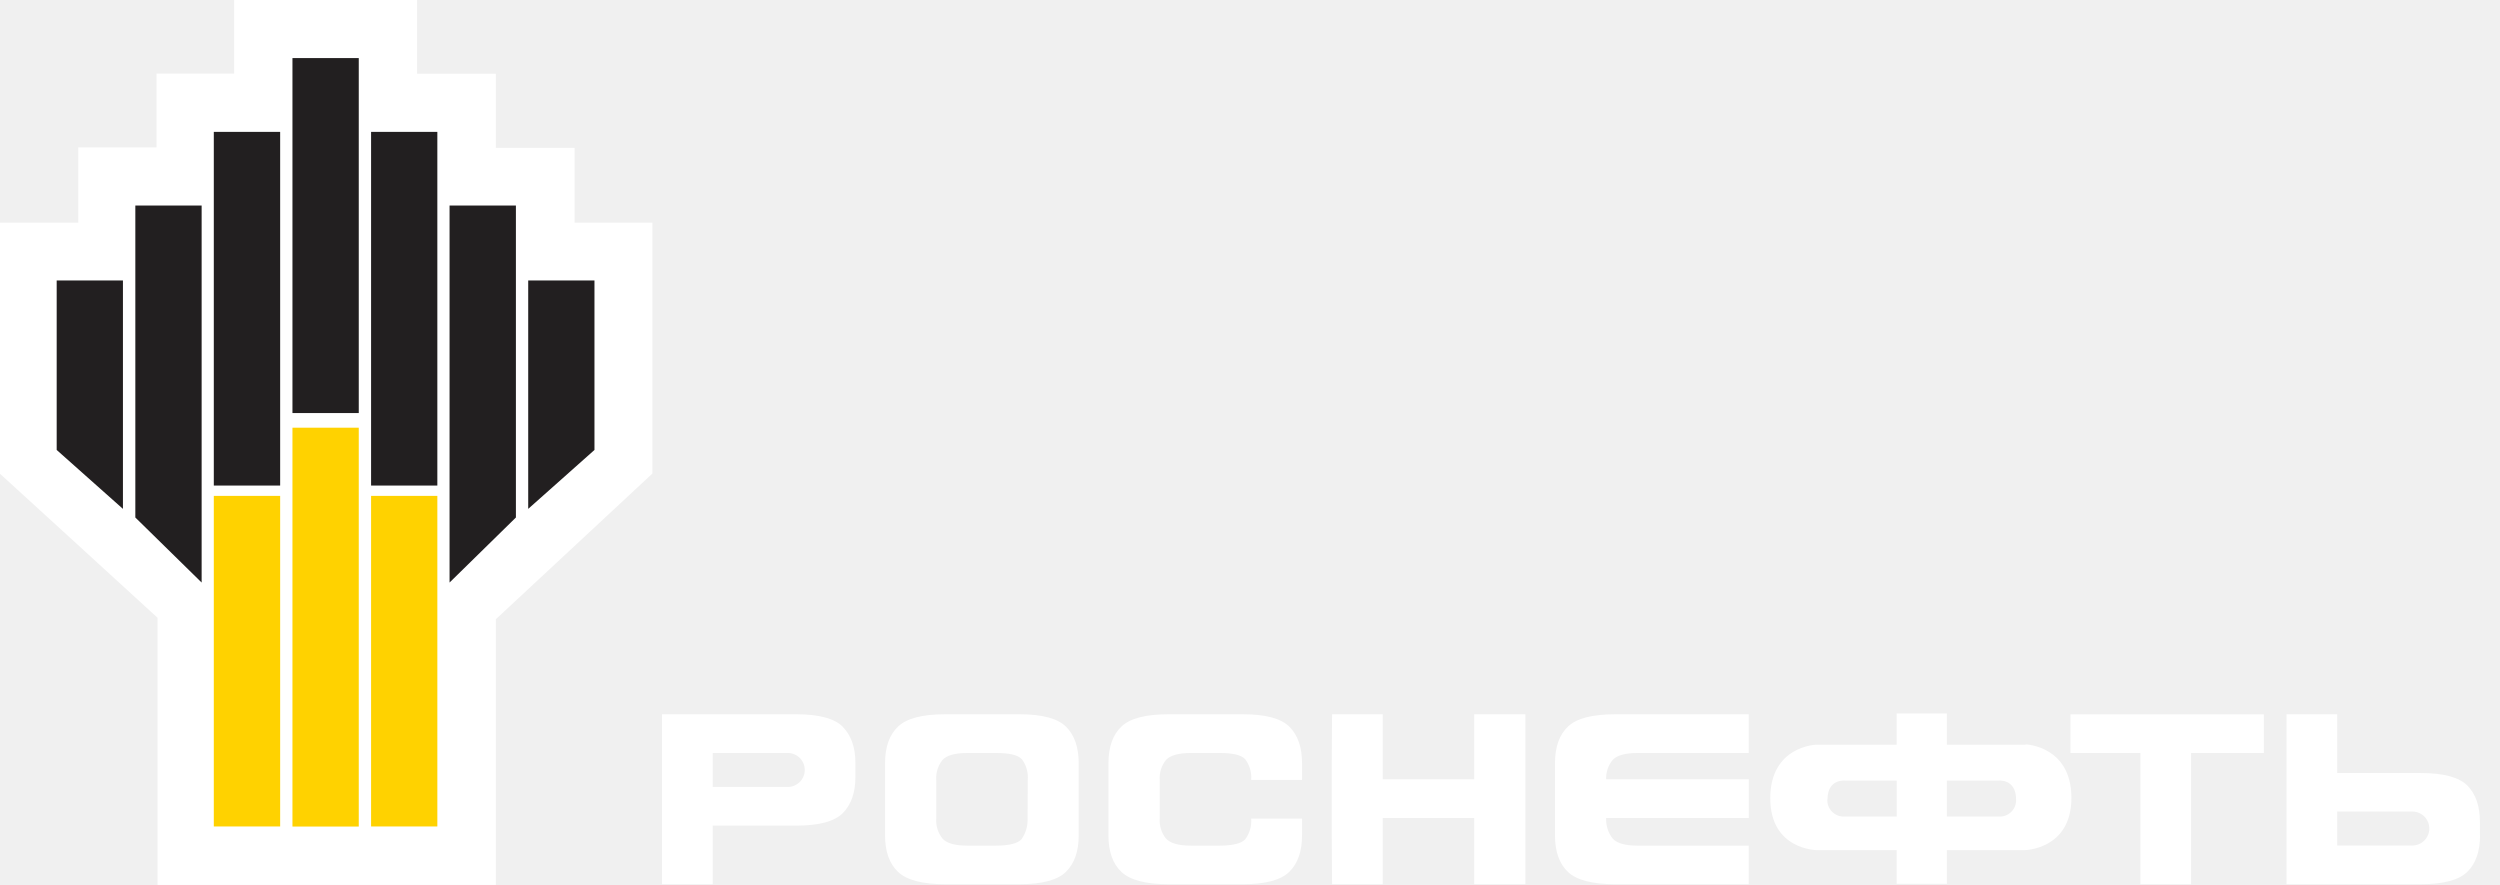
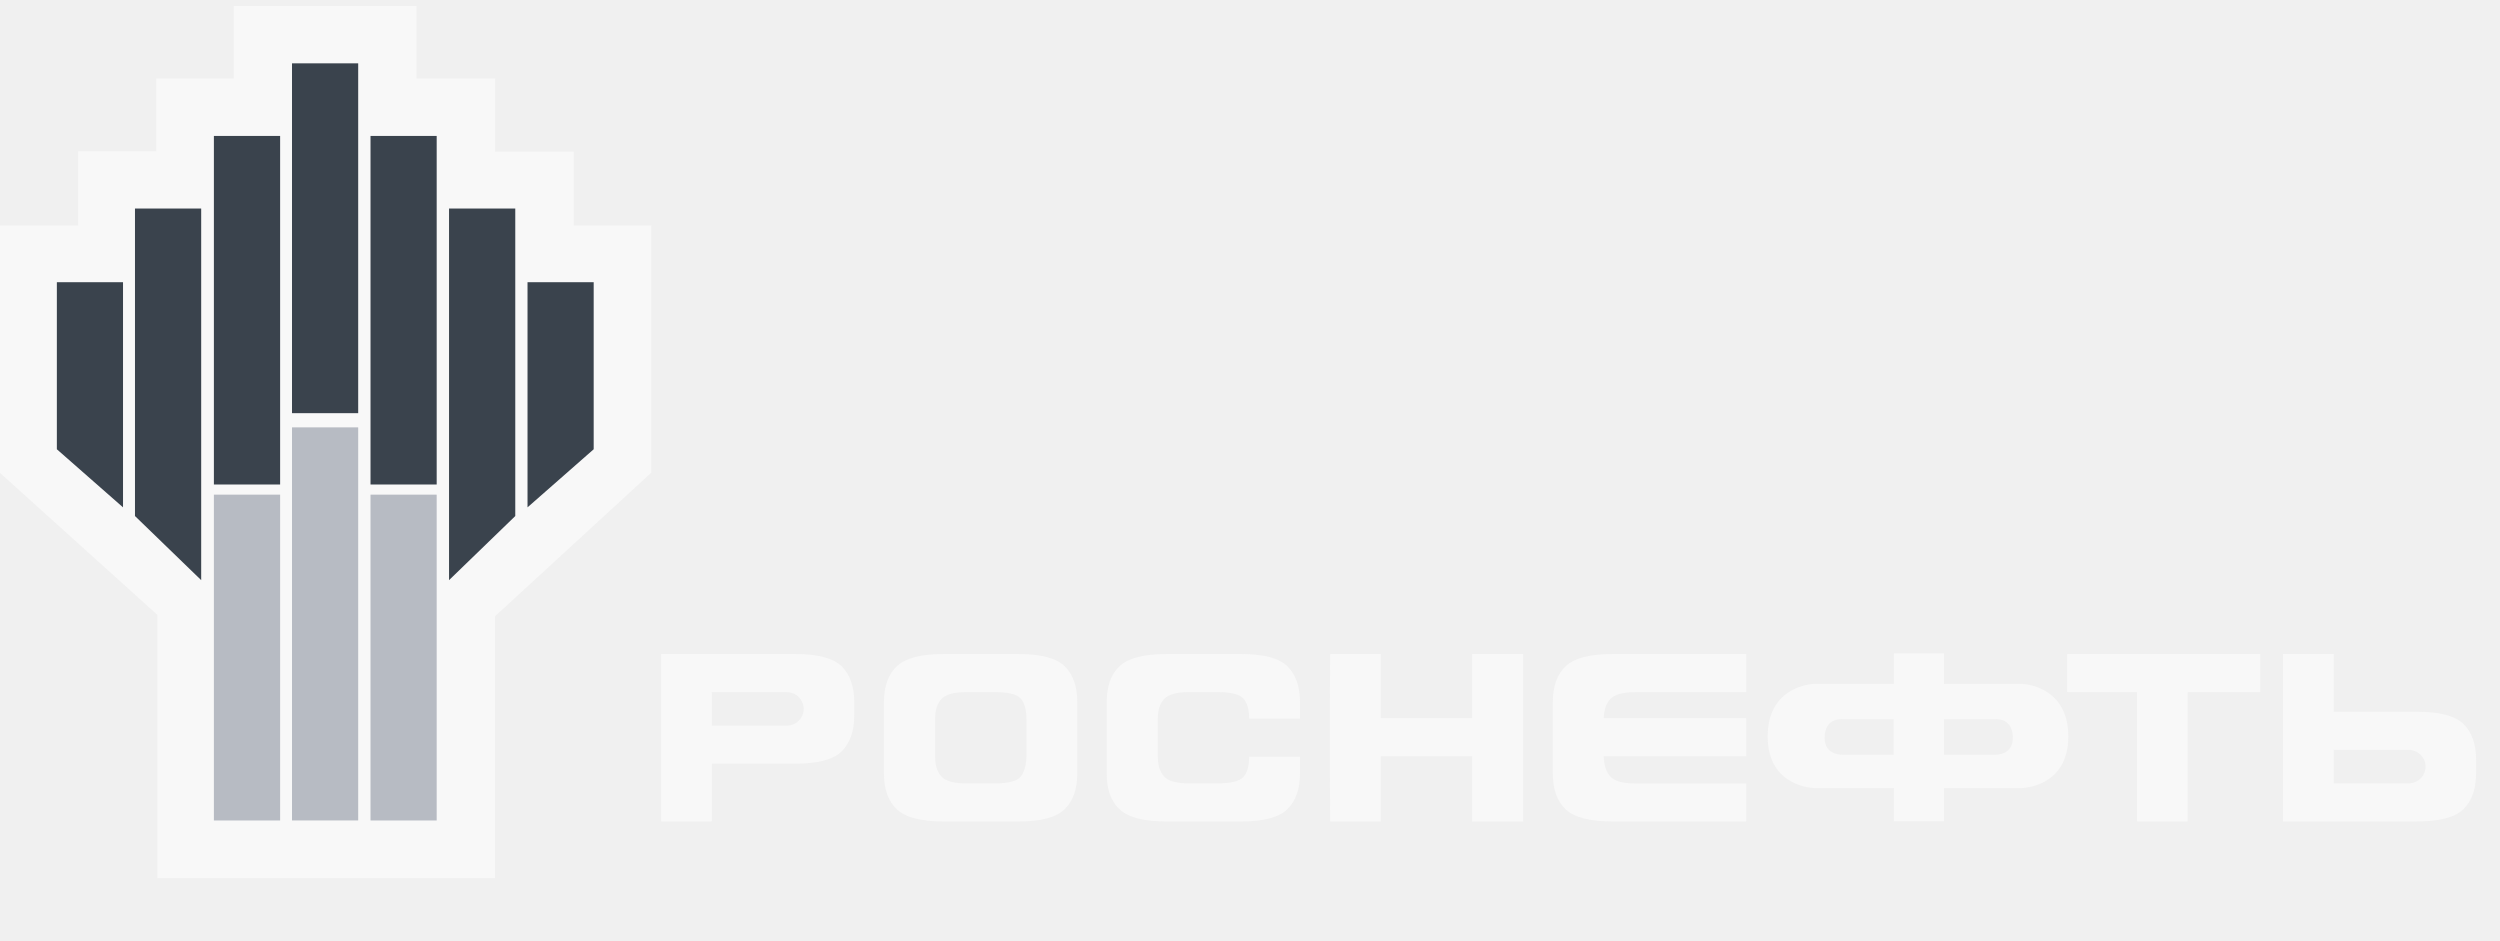
- <svg xmlns="http://www.w3.org/2000/svg" width="113" height="40" viewBox="0 0 113 40" fill="none">
-   <path fill-rule="evenodd" clip-rule="evenodd" d="M10.583 0V3.327H7.074V6.661H3.537V10.065H0V21.414C0 21.414 6.236 27.105 7.122 27.924V40H22.413V27.988L29.488 21.404V10.065H25.971V6.685H22.413V3.333H18.852V0H10.583Z" fill="white" />
-   <path d="M12.663 22.414H9.664V37.356H12.663V22.414Z" fill="#FFD200" />
-   <path d="M16.216 19.332H13.219V37.36H16.216V19.332Z" fill="#FFD200" />
-   <path d="M19.768 22.414H16.773V37.356H19.768V22.414Z" fill="#FFD200" />
-   <path fill-rule="evenodd" clip-rule="evenodd" d="M5.557 23.001L2.562 20.338V12.676H5.557V23.001Z" fill="#221F20" />
-   <path fill-rule="evenodd" clip-rule="evenodd" d="M9.114 26.331L6.117 23.391V9.289H9.114V26.331Z" fill="#221F20" />
-   <path d="M12.663 5.961H9.664V21.947H12.663V5.961Z" fill="#221F20" />
-   <path d="M16.216 2.625H13.219V18.67H16.216V2.625Z" fill="#221F20" />
-   <path fill-rule="evenodd" clip-rule="evenodd" d="M23.875 23.001L26.87 20.338V12.676H23.875V23.001Z" fill="#221F20" />
-   <path fill-rule="evenodd" clip-rule="evenodd" d="M20.32 26.331L23.319 23.391V9.289H20.32V26.331Z" fill="#221F20" />
-   <path d="M19.768 5.961H16.773V21.947H19.768V5.961Z" fill="#221F20" />
-   <path fill-rule="evenodd" clip-rule="evenodd" d="M48.193 39.396C47.815 39.776 47.113 39.966 46.086 39.966H42.717C41.709 39.966 40.992 39.785 40.599 39.416C40.206 39.047 40.004 38.495 40.004 37.757V34.498C40.004 33.754 40.206 33.204 40.599 32.835C40.992 32.467 41.699 32.285 42.717 32.285H46.084C47.112 32.285 47.814 32.475 48.191 32.853C48.571 33.236 48.757 33.783 48.757 34.498V37.757C48.757 38.472 48.571 39.017 48.191 39.396H48.193ZM46.455 35.252C46.483 34.922 46.391 34.592 46.195 34.325C46.018 34.123 45.629 34.035 45.022 34.035H43.724C43.162 34.035 42.787 34.143 42.6 34.351C42.397 34.606 42.296 34.927 42.318 35.252V37.001C42.296 37.326 42.397 37.648 42.6 37.902C42.787 38.114 43.162 38.223 43.724 38.223H45.014C45.619 38.223 46.004 38.122 46.175 37.93C46.362 37.663 46.458 37.342 46.447 37.015L46.455 35.252Z" fill="white" />
-   <path fill-rule="evenodd" clip-rule="evenodd" d="M58.286 39.396C57.909 39.776 57.208 39.966 56.184 39.966H52.814C51.797 39.966 51.091 39.785 50.694 39.416C50.297 39.047 50.102 38.495 50.102 37.757V34.498C50.102 33.754 50.303 33.204 50.694 32.835C51.085 32.467 51.797 32.285 52.814 32.285H56.184C57.208 32.285 57.909 32.475 58.286 32.853C58.667 33.236 58.852 33.783 58.852 34.498V35.252H56.553C56.581 34.921 56.487 34.591 56.289 34.325C56.114 34.123 55.725 34.035 55.116 34.035H53.826C53.268 34.035 52.891 34.143 52.702 34.351C52.498 34.606 52.398 34.927 52.419 35.252V37.001C52.398 37.326 52.498 37.648 52.702 37.902C52.891 38.114 53.268 38.223 53.826 38.223H55.116C55.721 38.223 56.124 38.122 56.289 37.93C56.487 37.663 56.581 37.333 56.553 37.001H58.852V37.757C58.852 38.472 58.667 39.017 58.286 39.396Z" fill="white" />
-   <path fill-rule="evenodd" clip-rule="evenodd" d="M62.501 39.966H60.209L60.195 37.755V34.498L60.209 32.285H62.501V35.224H66.633V32.285H68.948V34.498V37.755V39.966H66.633V36.973H62.501V39.966Z" fill="white" />
-   <path fill-rule="evenodd" clip-rule="evenodd" d="M73.254 36.973H72.597C72.581 37.308 72.686 37.637 72.891 37.902C73.083 38.114 73.453 38.223 74.018 38.223H79.044V39.966H72.998C71.99 39.966 71.271 39.785 70.878 39.418C70.485 39.051 70.285 38.495 70.285 37.757V34.498C70.285 33.754 70.487 33.204 70.878 32.835C71.269 32.467 71.98 32.285 72.998 32.285H79.044V34.035H74.018C73.453 34.035 73.083 34.143 72.891 34.351C72.69 34.596 72.585 34.907 72.597 35.224H79.046V36.973H73.254Z" fill="white" />
-   <path fill-rule="evenodd" clip-rule="evenodd" d="M96.746 34.036H93.586V32.289H96.244H99.612H102.327V34.036H99.036V39.966H96.746V34.036Z" fill="white" />
-   <path fill-rule="evenodd" clip-rule="evenodd" d="M91.556 33.661H87.999V32.25H85.729V33.661H82.085C82.085 33.661 80.016 33.725 80.016 36.079C80.016 38.433 82.144 38.427 82.144 38.427H85.729V39.949H87.999V38.427H91.499C91.499 38.427 93.628 38.411 93.628 36.063C93.628 33.715 91.556 33.645 91.556 33.645V33.661ZM90.347 36.908H87.999V35.283H90.32C90.32 35.283 91.127 35.18 91.127 36.138C91.132 36.241 91.115 36.344 91.077 36.441C91.04 36.537 90.982 36.624 90.909 36.697C90.835 36.77 90.747 36.826 90.65 36.862C90.553 36.898 90.45 36.914 90.347 36.908ZM82.603 36.138C82.603 35.18 83.41 35.283 83.41 35.283H85.733V36.908H83.379C83.276 36.914 83.172 36.898 83.075 36.862C82.978 36.826 82.89 36.77 82.816 36.697C82.742 36.624 82.684 36.537 82.646 36.441C82.608 36.344 82.591 36.241 82.595 36.138H82.603Z" fill="white" />
-   <path fill-rule="evenodd" clip-rule="evenodd" d="M38.098 32.853C37.721 32.475 37.019 32.285 35.992 32.285H29.922V39.966H32.215V37.318H35.992C37.02 37.318 37.721 37.13 38.098 36.749C38.475 36.368 38.665 35.82 38.665 35.107V34.502C38.665 33.789 38.475 33.242 38.098 32.86V32.853ZM35.607 35.57H32.215V34.035H35.607C35.811 34.035 36.006 34.115 36.15 34.259C36.294 34.403 36.375 34.599 36.375 34.802C36.375 35.006 36.294 35.201 36.15 35.345C36.006 35.489 35.811 35.57 35.607 35.57Z" fill="white" />
-   <path fill-rule="evenodd" clip-rule="evenodd" d="M112.092 37.755V37.15C112.092 36.437 111.904 35.889 111.526 35.508C111.145 35.129 110.446 34.941 109.418 34.941H105.641V32.285H103.352V39.966H109.424C110.452 39.966 111.151 39.776 111.532 39.398C111.913 39.019 112.098 38.468 112.098 37.755H112.092ZM109.805 37.449C109.804 37.653 109.723 37.848 109.579 37.992C109.435 38.137 109.239 38.218 109.035 38.218H105.641V36.681H109.035C109.239 36.681 109.434 36.762 109.579 36.906C109.723 37.05 109.804 37.245 109.805 37.449Z" fill="white" />
+ <svg xmlns="http://www.w3.org/2000/svg" width="101" height="38" viewBox="0 0 101 38" fill="none">
+   <g clip-path="url(#clip0_8338_56779)">
+     <path fill-rule="evenodd" clip-rule="evenodd" d="M9.444 0.242V3.173H6.313V6.11H3.157V9.11H0V19.105C0 19.105 5.559 24.117 6.356 24.838V35.475H20.002V24.894C20.786 24.172 26.315 19.093 26.315 19.093V9.108H23.178V6.127H20.004V3.173H16.824V0.242H9.444Z" fill="#F8F8F8" />
+     <path d="M11.317 19.984H8.641V33.147H11.317V19.984Z" fill="#B7BBC3" />
+     <path d="M14.471 17.266H11.797V33.146H14.471V17.266Z" fill="#B7BBC3" />
+     <path d="M17.642 19.984H14.969V33.147H17.642V19.984Z" fill="#B7BBC3" />
+     <path fill-rule="evenodd" clip-rule="evenodd" d="M4.97 20.497L2.297 18.15V11.402H4.97V20.497Z" fill="#3A434D" />
+     <path fill-rule="evenodd" clip-rule="evenodd" d="M8.128 23.438L5.453 20.848V8.426H8.128V23.438Z" fill="#3A434D" />
+     <path d="M11.317 5.492H8.641V19.574H11.317V5.492Z" fill="#3A434D" />
+     <path d="M14.471 2.559H11.797V16.692H14.471V2.559Z" fill="#3A434D" />
+     <path fill-rule="evenodd" clip-rule="evenodd" d="M21.312 20.497L23.985 18.15V11.402H21.312V20.497Z" fill="#3A434D" />
+     <path fill-rule="evenodd" clip-rule="evenodd" d="M18.141 23.438L20.817 20.848V8.426H18.141V23.438Z" fill="#3A434D" />
+     <path d="M17.642 5.492H14.969V19.574H17.642V5.492Z" fill="#3A434D" />
+     <path fill-rule="evenodd" clip-rule="evenodd" d="M43.019 32.685C42.682 33.021 42.056 33.188 41.139 33.188H38.132C37.224 33.188 36.594 33.03 36.243 32.703C35.889 32.382 35.711 31.893 35.711 31.242V28.371C35.711 27.716 35.889 27.231 36.243 26.907C36.594 26.583 37.224 26.422 38.132 26.422H41.139C42.056 26.422 42.682 26.589 43.019 26.922C43.359 27.258 43.522 27.741 43.522 28.369V31.24C43.522 31.87 43.359 32.35 43.019 32.684V32.685ZM41.468 29.035C41.468 28.664 41.389 28.389 41.234 28.218C41.078 28.048 40.731 27.961 40.188 27.961H39.036C38.535 27.961 38.2 28.057 38.031 28.242C37.864 28.426 37.779 28.692 37.779 29.035V30.574C37.779 30.919 37.864 31.18 38.031 31.368C38.198 31.554 38.535 31.65 39.036 31.65H40.188C40.729 31.65 41.073 31.561 41.224 31.393C41.371 31.221 41.452 30.954 41.468 30.587V29.035Z" fill="#F8F8F8" />
+     <path fill-rule="evenodd" clip-rule="evenodd" d="M52.015 32.685C51.679 33.021 51.053 33.188 50.139 33.188H47.132C46.224 33.188 45.594 33.03 45.24 32.703C44.885 32.382 44.711 31.893 44.711 31.242V28.371C44.711 27.716 44.885 27.231 45.24 26.907C45.594 26.583 46.224 26.422 47.132 26.422H50.139C51.053 26.422 51.679 26.589 52.015 26.922C52.353 27.258 52.52 27.741 52.52 28.369V29.035H50.466C50.466 28.664 50.387 28.389 50.231 28.218C50.074 28.048 49.727 27.961 49.184 27.961H48.033C47.533 27.961 47.198 28.057 47.028 28.242C46.86 28.426 46.776 28.692 46.776 29.035V30.574C46.776 30.919 46.86 31.18 47.028 31.368C47.197 31.554 47.533 31.65 48.033 31.65H49.184C49.725 31.65 50.073 31.561 50.231 31.393C50.386 31.221 50.466 30.947 50.466 30.574H52.52V31.24C52.52 31.87 52.353 32.35 52.015 32.684V32.685Z" fill="#F8F8F8" />
+     <path fill-rule="evenodd" clip-rule="evenodd" d="M55.784 33.188H53.739L53.727 31.24V28.371L53.739 26.422H55.784V29.01H59.471V26.422H61.538V28.371V31.24V33.188H59.471V30.551H55.784V33.188Z" fill="#F8F8F8" />
+     <path fill-rule="evenodd" clip-rule="evenodd" d="M65.378 30.551H64.792C64.799 30.91 64.887 31.183 65.055 31.37C65.225 31.556 65.556 31.652 66.06 31.652H70.546V33.188H65.155C64.247 33.188 63.614 33.03 63.263 32.705C62.912 32.382 62.734 31.893 62.734 31.242V28.371C62.734 27.716 62.911 27.231 63.263 26.907C63.616 26.583 64.247 26.422 65.155 26.422H70.546V27.963H66.06C65.556 27.963 65.225 28.059 65.055 28.243C64.887 28.428 64.799 28.684 64.792 29.012H70.546V30.551H65.378Z" fill="#F8F8F8" />
+     <path fill-rule="evenodd" clip-rule="evenodd" d="M86.336 27.961H83.516V26.422H85.888H88.893H91.316V27.961H88.379V33.186H86.336V27.961Z" fill="#F8F8F8" />
+     <path fill-rule="evenodd" clip-rule="evenodd" d="M81.713 27.632H78.538V26.395H76.513V27.632H73.261C73.261 27.632 71.414 27.687 71.414 29.755C71.414 31.823 73.312 31.838 73.312 31.838H76.511V33.178H78.537V31.838H81.661C81.661 31.838 83.56 31.823 83.56 29.755C83.56 27.687 81.711 27.632 81.711 27.632H81.713ZM80.625 30.49H78.537V29.059H80.607C80.607 29.059 81.319 28.969 81.319 29.812C81.319 30.517 80.623 30.49 80.623 30.49H80.625ZM73.715 29.812C73.715 28.969 74.428 29.059 74.428 29.059H76.504V30.49H74.416C74.416 30.49 73.716 30.517 73.716 29.812H73.715Z" fill="#F8F8F8" />
+     <path fill-rule="evenodd" clip-rule="evenodd" d="M34.006 26.922C33.67 26.589 33.044 26.422 32.127 26.422H26.711V33.186H28.756V30.853H32.127C33.044 30.853 33.67 30.688 34.006 30.352C34.342 30.017 34.511 29.534 34.511 28.906V28.368C34.511 27.737 34.342 27.256 34.006 26.921V26.922ZM31.783 29.316H28.756V27.963H31.783C32.163 27.963 32.468 28.266 32.468 28.641C32.468 29.016 32.163 29.317 31.783 29.317V29.316Z" fill="#F8F8F8" />
+     <path fill-rule="evenodd" clip-rule="evenodd" d="M100.035 31.24V30.702C100.035 30.074 99.866 29.591 99.531 29.255C99.191 28.922 98.567 28.756 97.65 28.756H94.279V26.422H92.234V33.186H97.648C98.565 33.186 99.189 33.021 99.529 32.685C99.866 32.35 100.033 31.867 100.033 31.24H100.035ZM97.993 30.97C97.993 31.345 97.686 31.648 97.306 31.648H94.279V30.294H97.306C97.684 30.294 97.993 30.597 97.993 30.97Z" fill="#F8F8F8" />
+   </g>
+   <defs>
+     <clipPath id="clip0_8338_56779">
+       <rect width="100.182" height="38" fill="white" />
+     </clipPath>
+   </defs>
</svg>
